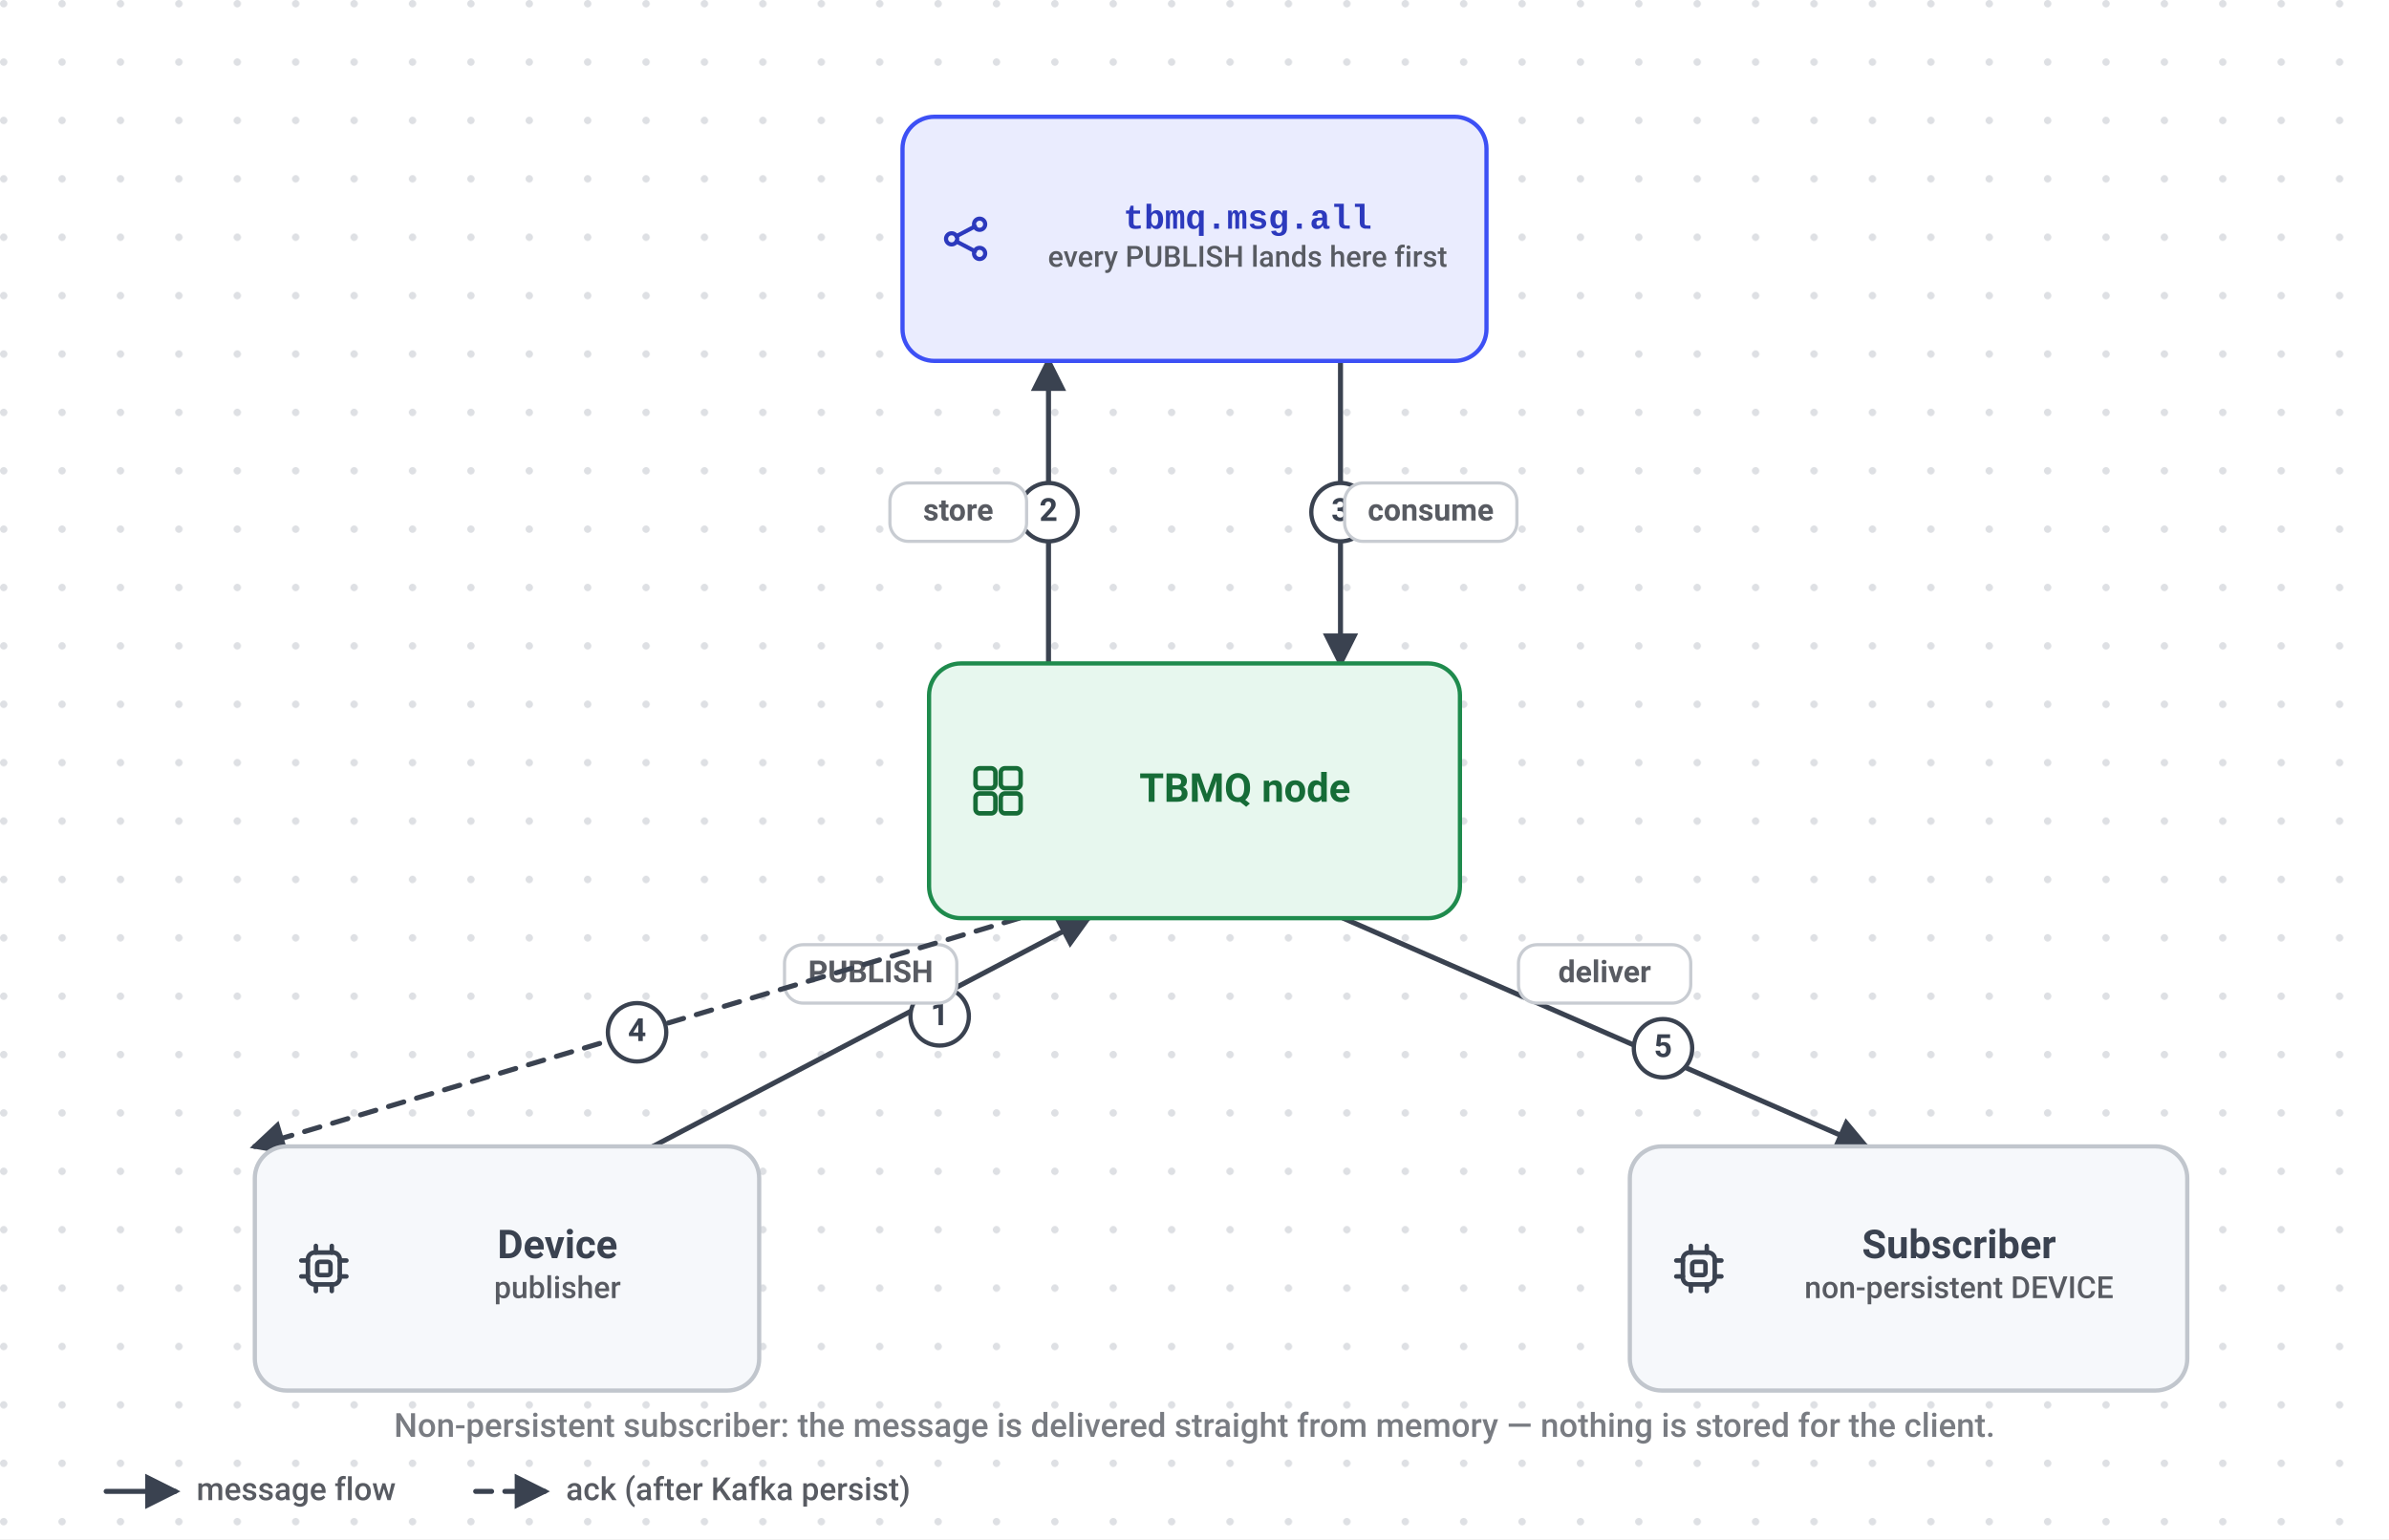
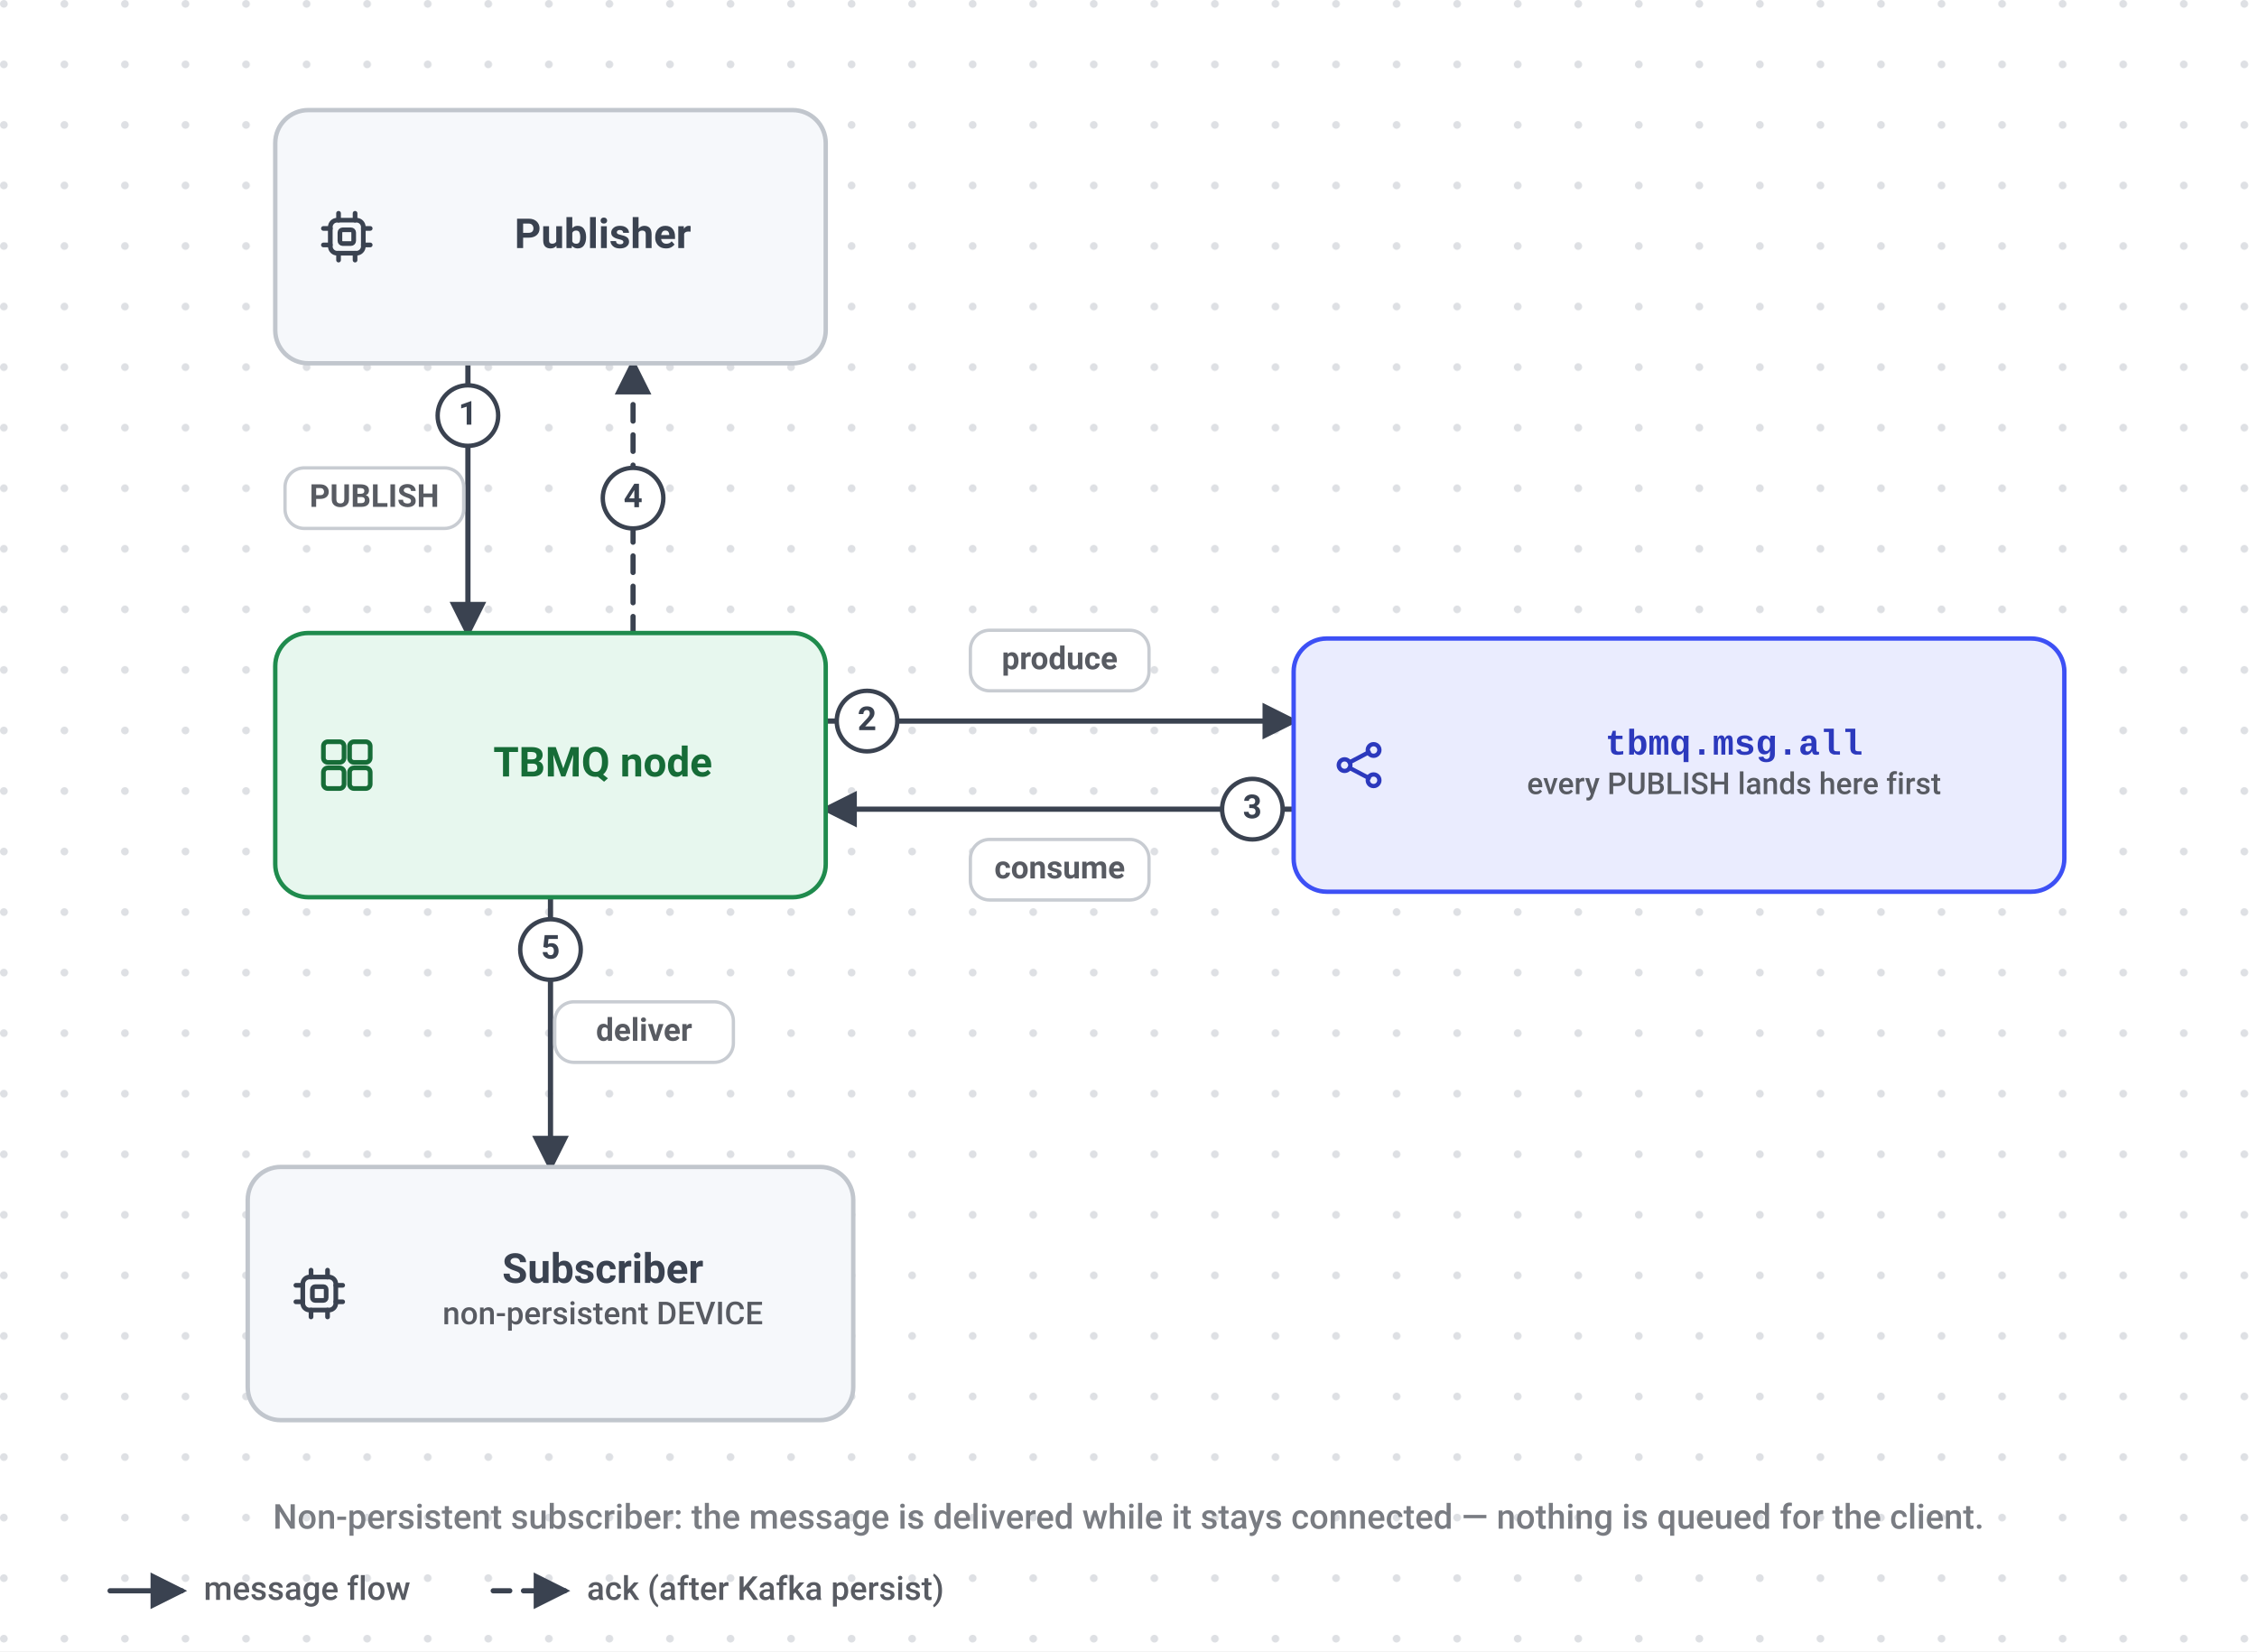
- <svg xmlns="http://www.w3.org/2000/svg" viewBox="0 0 900 580" width="900" height="580" font-family="system-ui, -apple-system, 'Segoe UI', Roboto, Helvetica, Arial, sans-serif">
+ <svg xmlns="http://www.w3.org/2000/svg" viewBox="0 0 820 600" width="820" height="600" font-family="system-ui, -apple-system, 'Segoe UI', Roboto, Helvetica, Arial, sans-serif">
  <defs>
    <marker id="ah-3a4250" viewBox="0 0 10 10" refX="8.5" refY="5" markerWidth="7" markerHeight="7" orient="auto-start-reverse">
      <path d="M0 0 L10 5 L0 10 z" fill="#3a4250" />
    </marker>
    <pattern id="dots" width="22" height="22" patternUnits="userSpaceOnUse">
      <circle cx="1.4" cy="1.4" r="1.4" fill="#c3c7cd" opacity="0.55" />
    </pattern>
  </defs>
-   <rect x="0" y="0" width="900" height="580" fill="#ffffff" />
-   <rect x="0" y="0" width="900" height="580" fill="url(#dots)" />
-   <path d="M 246 432 L 410 346" fill="none" stroke="#3a4250" stroke-width="1.9" stroke-dasharray="none" stroke-linecap="round" stroke-linejoin="round" marker-end="url(#ah-3a4250)" />
-   <circle cx="354" cy="383" r="11" fill="#ffffff" stroke="#3a4250" stroke-width="1.6" />
-   <text x="354" y="383" font-family="system-ui, -apple-system, 'Segoe UI', Roboto, Helvetica, Arial, sans-serif" font-size="12" font-weight="700" fill="#3a4250" text-anchor="middle" opacity="1" dominant-baseline="middle">1</text>
-   <rect x="295.55" y="356" width="64.9" height="22" rx="7" fill="#ffffff" stroke="#c8ccd2" stroke-width="1.2" />
-   <text x="328" y="367" font-family="system-ui, -apple-system, 'Segoe UI', Roboto, Helvetica, Arial, sans-serif" font-size="11.5" font-weight="600" fill="#585b62" text-anchor="middle" opacity="1" dominant-baseline="middle">PUBLISH</text>
-   <path d="M 395 250 L 395 136" fill="none" stroke="#3a4250" stroke-width="1.9" stroke-dasharray="none" stroke-linecap="round" stroke-linejoin="round" marker-end="url(#ah-3a4250)" />
-   <circle cx="395" cy="193" r="11" fill="#ffffff" stroke="#3a4250" stroke-width="1.6" />
-   <text x="395" y="193" font-family="system-ui, -apple-system, 'Segoe UI', Roboto, Helvetica, Arial, sans-serif" font-size="12" font-weight="700" fill="#3a4250" text-anchor="middle" opacity="1" dominant-baseline="middle">2</text>
-   <rect x="335.25" y="182" width="51.5" height="22" rx="7" fill="#ffffff" stroke="#c8ccd2" stroke-width="1.2" />
-   <text x="361" y="193" font-family="system-ui, -apple-system, 'Segoe UI', Roboto, Helvetica, Arial, sans-serif" font-size="11.5" font-weight="600" fill="#585b62" text-anchor="middle" opacity="1" dominant-baseline="middle">store</text>
-   <path d="M 505 136 L 505 250" fill="none" stroke="#3a4250" stroke-width="1.9" stroke-dasharray="none" stroke-linecap="round" stroke-linejoin="round" marker-end="url(#ah-3a4250)" />
-   <circle cx="505" cy="193" r="11" fill="#ffffff" stroke="#3a4250" stroke-width="1.6" />
-   <text x="505" y="193" font-family="system-ui, -apple-system, 'Segoe UI', Roboto, Helvetica, Arial, sans-serif" font-size="12" font-weight="700" fill="#3a4250" text-anchor="middle" opacity="1" dominant-baseline="middle">3</text>
-   <rect x="506.55" y="182" width="64.9" height="22" rx="7" fill="#ffffff" stroke="#c8ccd2" stroke-width="1.2" />
-   <text x="539" y="193" font-family="system-ui, -apple-system, 'Segoe UI', Roboto, Helvetica, Arial, sans-serif" font-size="11.5" font-weight="600" fill="#585b62" text-anchor="middle" opacity="1" dominant-baseline="middle">consume</text>
-   <path d="M 384 346 L 96 432" fill="none" stroke="#3a4250" stroke-width="1.9" stroke-dasharray="6 5" stroke-linecap="round" stroke-linejoin="round" marker-end="url(#ah-3a4250)" />
-   <circle cx="240" cy="389" r="11" fill="#ffffff" stroke="#3a4250" stroke-width="1.6" />
-   <text x="240" y="389" font-family="system-ui, -apple-system, 'Segoe UI', Roboto, Helvetica, Arial, sans-serif" font-size="12" font-weight="700" fill="#3a4250" text-anchor="middle" opacity="1" dominant-baseline="middle">4</text>
-   <path d="M 506 346 L 703 432" fill="none" stroke="#3a4250" stroke-width="1.9" stroke-dasharray="none" stroke-linecap="round" stroke-linejoin="round" marker-end="url(#ah-3a4250)" />
-   <circle cx="626.5" cy="395" r="11" fill="#ffffff" stroke="#3a4250" stroke-width="1.6" />
-   <text x="626.5" y="395" font-family="system-ui, -apple-system, 'Segoe UI', Roboto, Helvetica, Arial, sans-serif" font-size="12" font-weight="700" fill="#3a4250" text-anchor="middle" opacity="1" dominant-baseline="middle">5</text>
-   <rect x="572.05" y="356" width="64.9" height="22" rx="7" fill="#ffffff" stroke="#c8ccd2" stroke-width="1.2" />
-   <text x="604.5" y="367" font-family="system-ui, -apple-system, 'Segoe UI', Roboto, Helvetica, Arial, sans-serif" font-size="11.5" font-weight="600" fill="#585b62" text-anchor="middle" opacity="1" dominant-baseline="middle">deliver</text>
-   <rect x="340" y="44" width="220" height="92" rx="12" fill="#eaecfe" stroke="#3d50f5" stroke-width="1.6" />
-   <g transform="translate(353 79) scale(0.9166667)" fill="none" stroke="#2c39bd" stroke-width="1.7" stroke-linecap="round" stroke-linejoin="round">
+   <rect x="0" y="0" width="820" height="600" fill="#ffffff" />
+   <rect x="0" y="0" width="820" height="600" fill="url(#dots)" />
+   <path d="M 170 132 L 170 230" fill="none" stroke="#3a4250" stroke-width="1.9" stroke-dasharray="none" stroke-linecap="round" stroke-linejoin="round" marker-end="url(#ah-3a4250)" />
+   <circle cx="170" cy="151" r="11" fill="#ffffff" stroke="#3a4250" stroke-width="1.6" />
+   <text x="170" y="151" font-family="system-ui, -apple-system, 'Segoe UI', Roboto, Helvetica, Arial, sans-serif" font-size="12" font-weight="700" fill="#3a4250" text-anchor="middle" opacity="1" dominant-baseline="middle">1</text>
+   <rect x="103.55" y="170" width="64.9" height="22" rx="7" fill="#ffffff" stroke="#c8ccd2" stroke-width="1.2" />
+   <text x="136" y="181" font-family="system-ui, -apple-system, 'Segoe UI', Roboto, Helvetica, Arial, sans-serif" font-size="11.5" font-weight="600" fill="#585b62" text-anchor="middle" opacity="1" dominant-baseline="middle">PUBLISH</text>
+   <path d="M 230 230 L 230 132" fill="none" stroke="#3a4250" stroke-width="1.9" stroke-dasharray="6 5" stroke-linecap="round" stroke-linejoin="round" marker-end="url(#ah-3a4250)" />
+   <circle cx="230" cy="181" r="11" fill="#ffffff" stroke="#3a4250" stroke-width="1.6" />
+   <text x="230" y="181" font-family="system-ui, -apple-system, 'Segoe UI', Roboto, Helvetica, Arial, sans-serif" font-size="12" font-weight="700" fill="#3a4250" text-anchor="middle" opacity="1" dominant-baseline="middle">4</text>
+   <path d="M 300 262 L 470 262" fill="none" stroke="#3a4250" stroke-width="1.9" stroke-dasharray="none" stroke-linecap="round" stroke-linejoin="round" marker-end="url(#ah-3a4250)" />
+   <circle cx="315" cy="262" r="11" fill="#ffffff" stroke="#3a4250" stroke-width="1.6" />
+   <text x="315" y="262" font-family="system-ui, -apple-system, 'Segoe UI', Roboto, Helvetica, Arial, sans-serif" font-size="12" font-weight="700" fill="#3a4250" text-anchor="middle" opacity="1" dominant-baseline="middle">2</text>
+   <rect x="352.55" y="229" width="64.9" height="22" rx="7" fill="#ffffff" stroke="#c8ccd2" stroke-width="1.2" />
+   <text x="385" y="240" font-family="system-ui, -apple-system, 'Segoe UI', Roboto, Helvetica, Arial, sans-serif" font-size="11.5" font-weight="600" fill="#585b62" text-anchor="middle" opacity="1" dominant-baseline="middle">produce</text>
+   <path d="M 470 294 L 300 294" fill="none" stroke="#3a4250" stroke-width="1.9" stroke-dasharray="none" stroke-linecap="round" stroke-linejoin="round" marker-end="url(#ah-3a4250)" />
+   <circle cx="455" cy="294" r="11" fill="#ffffff" stroke="#3a4250" stroke-width="1.6" />
+   <text x="455" y="294" font-family="system-ui, -apple-system, 'Segoe UI', Roboto, Helvetica, Arial, sans-serif" font-size="12" font-weight="700" fill="#3a4250" text-anchor="middle" opacity="1" dominant-baseline="middle">3</text>
+   <rect x="352.55" y="305" width="64.9" height="22" rx="7" fill="#ffffff" stroke="#c8ccd2" stroke-width="1.2" />
+   <text x="385" y="316" font-family="system-ui, -apple-system, 'Segoe UI', Roboto, Helvetica, Arial, sans-serif" font-size="11.5" font-weight="600" fill="#585b62" text-anchor="middle" opacity="1" dominant-baseline="middle">consume</text>
+   <path d="M 200 326 L 200 424" fill="none" stroke="#3a4250" stroke-width="1.9" stroke-dasharray="none" stroke-linecap="round" stroke-linejoin="round" marker-end="url(#ah-3a4250)" />
+   <circle cx="200" cy="345" r="11" fill="#ffffff" stroke="#3a4250" stroke-width="1.6" />
+   <text x="200" y="345" font-family="system-ui, -apple-system, 'Segoe UI', Roboto, Helvetica, Arial, sans-serif" font-size="12" font-weight="700" fill="#3a4250" text-anchor="middle" opacity="1" dominant-baseline="middle">5</text>
+   <rect x="201.55" y="364" width="64.9" height="22" rx="7" fill="#ffffff" stroke="#c8ccd2" stroke-width="1.2" />
+   <text x="234" y="375" font-family="system-ui, -apple-system, 'Segoe UI', Roboto, Helvetica, Arial, sans-serif" font-size="11.5" font-weight="600" fill="#585b62" text-anchor="middle" opacity="1" dominant-baseline="middle">deliver</text>
+   <rect x="470" y="232" width="280" height="92" rx="12" fill="#eaecfe" stroke="#3d50f5" stroke-width="1.6" />
+   <g transform="translate(483 267) scale(0.9166667)" fill="none" stroke="#2c39bd" stroke-width="1.7" stroke-linecap="round" stroke-linejoin="round">
    <circle cx="6" cy="12" r="2.3" />
    <circle cx="17.5" cy="6" r="2.3" />
    <circle cx="17.5" cy="18" r="2.3" />
    <path d="M8 10.9 15.6 6.9M8 13.1l7.6 4" />
  </g>
-   <text x="470" y="82.5" font-family="ui-monospace, SFMono-Regular, Menlo, Consolas, 'Liberation Mono', 'Courier New', monospace" font-size="13" font-weight="650" fill="#2c39bd" text-anchor="middle" opacity="1" dominant-baseline="middle">tbmq.msg.all</text>
-   <text x="470" y="97.5" font-family="system-ui, -apple-system, 'Segoe UI', Roboto, Helvetica, Arial, sans-serif" font-size="11" font-weight="500" fill="#585b62" text-anchor="middle" opacity="1" dominant-baseline="middle">every PUBLISH lands here first</text>
-   <rect x="350" y="250" width="200" height="96" rx="12" fill="#e7f7ee" stroke="#1f8b4d" stroke-width="1.6" />
-   <g transform="translate(364 286) scale(1)" fill="none" stroke="#166c37" stroke-width="1.7" stroke-linecap="round" stroke-linejoin="round">
+   <text x="630" y="270.5" font-family="ui-monospace, SFMono-Regular, Menlo, Consolas, 'Liberation Mono', 'Courier New', monospace" font-size="13" font-weight="650" fill="#2c39bd" text-anchor="middle" opacity="1" dominant-baseline="middle">tbmq.msg.all</text>
+   <text x="630" y="285.5" font-family="system-ui, -apple-system, 'Segoe UI', Roboto, Helvetica, Arial, sans-serif" font-size="11" font-weight="500" fill="#585b62" text-anchor="middle" opacity="1" dominant-baseline="middle">every PUBLISH lands here first</text>
+   <rect x="100" y="230" width="200" height="96" rx="12" fill="#e7f7ee" stroke="#1f8b4d" stroke-width="1.6" />
+   <g transform="translate(114 266) scale(1)" fill="none" stroke="#166c37" stroke-width="1.7" stroke-linecap="round" stroke-linejoin="round">
    <rect x="3.5" y="3.5" width="7.5" height="7.5" rx="1.6" />
    <rect x="13" y="3.5" width="7.5" height="7.5" rx="1.6" />
    <rect x="3.5" y="13" width="7.5" height="7.5" rx="1.6" />
    <rect x="13" y="13" width="7.5" height="7.5" rx="1.6" />
  </g>
-   <text x="469" y="298" font-family="system-ui, -apple-system, 'Segoe UI', Roboto, Helvetica, Arial, sans-serif" font-size="15" font-weight="650" fill="#166c37" text-anchor="middle" opacity="1" dominant-baseline="middle">TBMQ node</text>
-   <rect x="96" y="432" width="190" height="92" rx="12" fill="#f6f8fb" stroke="#c1c6cd" stroke-width="1.6" />
-   <g transform="translate(110 466) scale(1)" fill="none" stroke="#3a4250" stroke-width="1.7" stroke-linecap="round" stroke-linejoin="round">
+   <text x="219" y="278" font-family="system-ui, -apple-system, 'Segoe UI', Roboto, Helvetica, Arial, sans-serif" font-size="15" font-weight="650" fill="#166c37" text-anchor="middle" opacity="1" dominant-baseline="middle">TBMQ node</text>
+   <rect x="100" y="40" width="200" height="92" rx="12" fill="#f6f8fb" stroke="#c1c6cd" stroke-width="1.6" />
+   <g transform="translate(114 74) scale(1)" fill="none" stroke="#3a4250" stroke-width="1.7" stroke-linecap="round" stroke-linejoin="round">
    <rect x="6" y="6" width="12" height="12" rx="2.5" />
    <rect x="9.5" y="9.5" width="5" height="5" rx="1" />
    <path d="M9 6V3.5M15 6V3.5M9 20.5V18M15 20.5V18M6 9H3.5M6 15H3.5M20.5 9H18M20.5 15H18" />
  </g>
-   <text x="210" y="470" font-family="system-ui, -apple-system, 'Segoe UI', Roboto, Helvetica, Arial, sans-serif" font-size="15" font-weight="650" fill="#3a4250" text-anchor="middle" opacity="1" dominant-baseline="middle">Device</text>
-   <text x="210" y="486" font-family="system-ui, -apple-system, 'Segoe UI', Roboto, Helvetica, Arial, sans-serif" font-size="11.5" font-weight="500" fill="#585b62" text-anchor="middle" opacity="1" dominant-baseline="middle">publisher</text>
-   <rect x="614" y="432" width="210" height="92" rx="12" fill="#f6f8fb" stroke="#c1c6cd" stroke-width="1.6" />
-   <g transform="translate(628 466) scale(1)" fill="none" stroke="#3a4250" stroke-width="1.7" stroke-linecap="round" stroke-linejoin="round">
+   <text x="219" y="86" font-family="system-ui, -apple-system, 'Segoe UI', Roboto, Helvetica, Arial, sans-serif" font-size="15" font-weight="650" fill="#3a4250" text-anchor="middle" opacity="1" dominant-baseline="middle">Publisher</text>
+   <rect x="90" y="424" width="220" height="92" rx="12" fill="#f6f8fb" stroke="#c1c6cd" stroke-width="1.6" />
+   <g transform="translate(104 458) scale(1)" fill="none" stroke="#3a4250" stroke-width="1.7" stroke-linecap="round" stroke-linejoin="round">
    <rect x="6" y="6" width="12" height="12" rx="2.5" />
    <rect x="9.5" y="9.5" width="5" height="5" rx="1" />
    <path d="M9 6V3.5M15 6V3.5M9 20.5V18M15 20.5V18M6 9H3.5M6 15H3.5M20.5 9H18M20.5 15H18" />
  </g>
-   <text x="738" y="470" font-family="system-ui, -apple-system, 'Segoe UI', Roboto, Helvetica, Arial, sans-serif" font-size="15" font-weight="650" fill="#3a4250" text-anchor="middle" opacity="1" dominant-baseline="middle">Subscriber</text>
-   <text x="738" y="486" font-family="system-ui, -apple-system, 'Segoe UI', Roboto, Helvetica, Arial, sans-serif" font-size="11.5" font-weight="500" fill="#585b62" text-anchor="middle" opacity="1" dominant-baseline="middle">non-persistent DEVICE</text>
-   <text x="450" y="538" font-family="system-ui, -apple-system, 'Segoe UI', Roboto, Helvetica, Arial, sans-serif" font-size="12.5" font-weight="500" fill="#797c82" text-anchor="middle" opacity="1" dominant-baseline="middle">Non-persistent subscriber: the message is delivered straight from memory — nothing is stored for the client.</text>
-   <path d="M 40 562 L 66 562" stroke="#3a4250" stroke-width="1.9" stroke-dasharray="none" stroke-linecap="round" marker-end="url(#ah-3a4250)" />
-   <text x="74" y="562" font-family="system-ui, -apple-system, 'Segoe UI', Roboto, Helvetica, Arial, sans-serif" font-size="12" font-weight="500" fill="#585b62" text-anchor="start" opacity="1" dominant-baseline="middle">message flow</text>
-   <path d="M 179.2 562 L 205.2 562" stroke="#3a4250" stroke-width="1.9" stroke-dasharray="6 5" stroke-linecap="round" marker-end="url(#ah-3a4250)" />
-   <text x="213.2" y="562" font-family="system-ui, -apple-system, 'Segoe UI', Roboto, Helvetica, Arial, sans-serif" font-size="12" font-weight="500" fill="#585b62" text-anchor="start" opacity="1" dominant-baseline="middle">ack (after Kafka persist)</text>
+   <text x="219" y="462" font-family="system-ui, -apple-system, 'Segoe UI', Roboto, Helvetica, Arial, sans-serif" font-size="15" font-weight="650" fill="#3a4250" text-anchor="middle" opacity="1" dominant-baseline="middle">Subscriber</text>
+   <text x="219" y="478" font-family="system-ui, -apple-system, 'Segoe UI', Roboto, Helvetica, Arial, sans-serif" font-size="11.5" font-weight="500" fill="#585b62" text-anchor="middle" opacity="1" dominant-baseline="middle">non-persistent DEVICE</text>
+   <text x="410" y="552" font-family="system-ui, -apple-system, 'Segoe UI', Roboto, Helvetica, Arial, sans-serif" font-size="12.5" font-weight="500" fill="#797c82" text-anchor="middle" opacity="1" dominant-baseline="middle">Non-persistent subscriber: the message is delivered while it stays connected — nothing is queued for the client.</text>
+   <path d="M 40 578 L 66 578" stroke="#3a4250" stroke-width="1.9" stroke-dasharray="none" stroke-linecap="round" marker-end="url(#ah-3a4250)" />
+   <text x="74" y="578" font-family="system-ui, -apple-system, 'Segoe UI', Roboto, Helvetica, Arial, sans-serif" font-size="12" font-weight="500" fill="#585b62" text-anchor="start" opacity="1" dominant-baseline="middle">message flow</text>
+   <path d="M 179.2 578 L 205.2 578" stroke="#3a4250" stroke-width="1.9" stroke-dasharray="6 5" stroke-linecap="round" marker-end="url(#ah-3a4250)" />
+   <text x="213.2" y="578" font-family="system-ui, -apple-system, 'Segoe UI', Roboto, Helvetica, Arial, sans-serif" font-size="12" font-weight="500" fill="#585b62" text-anchor="start" opacity="1" dominant-baseline="middle">ack (after Kafka persist)</text>
</svg>
